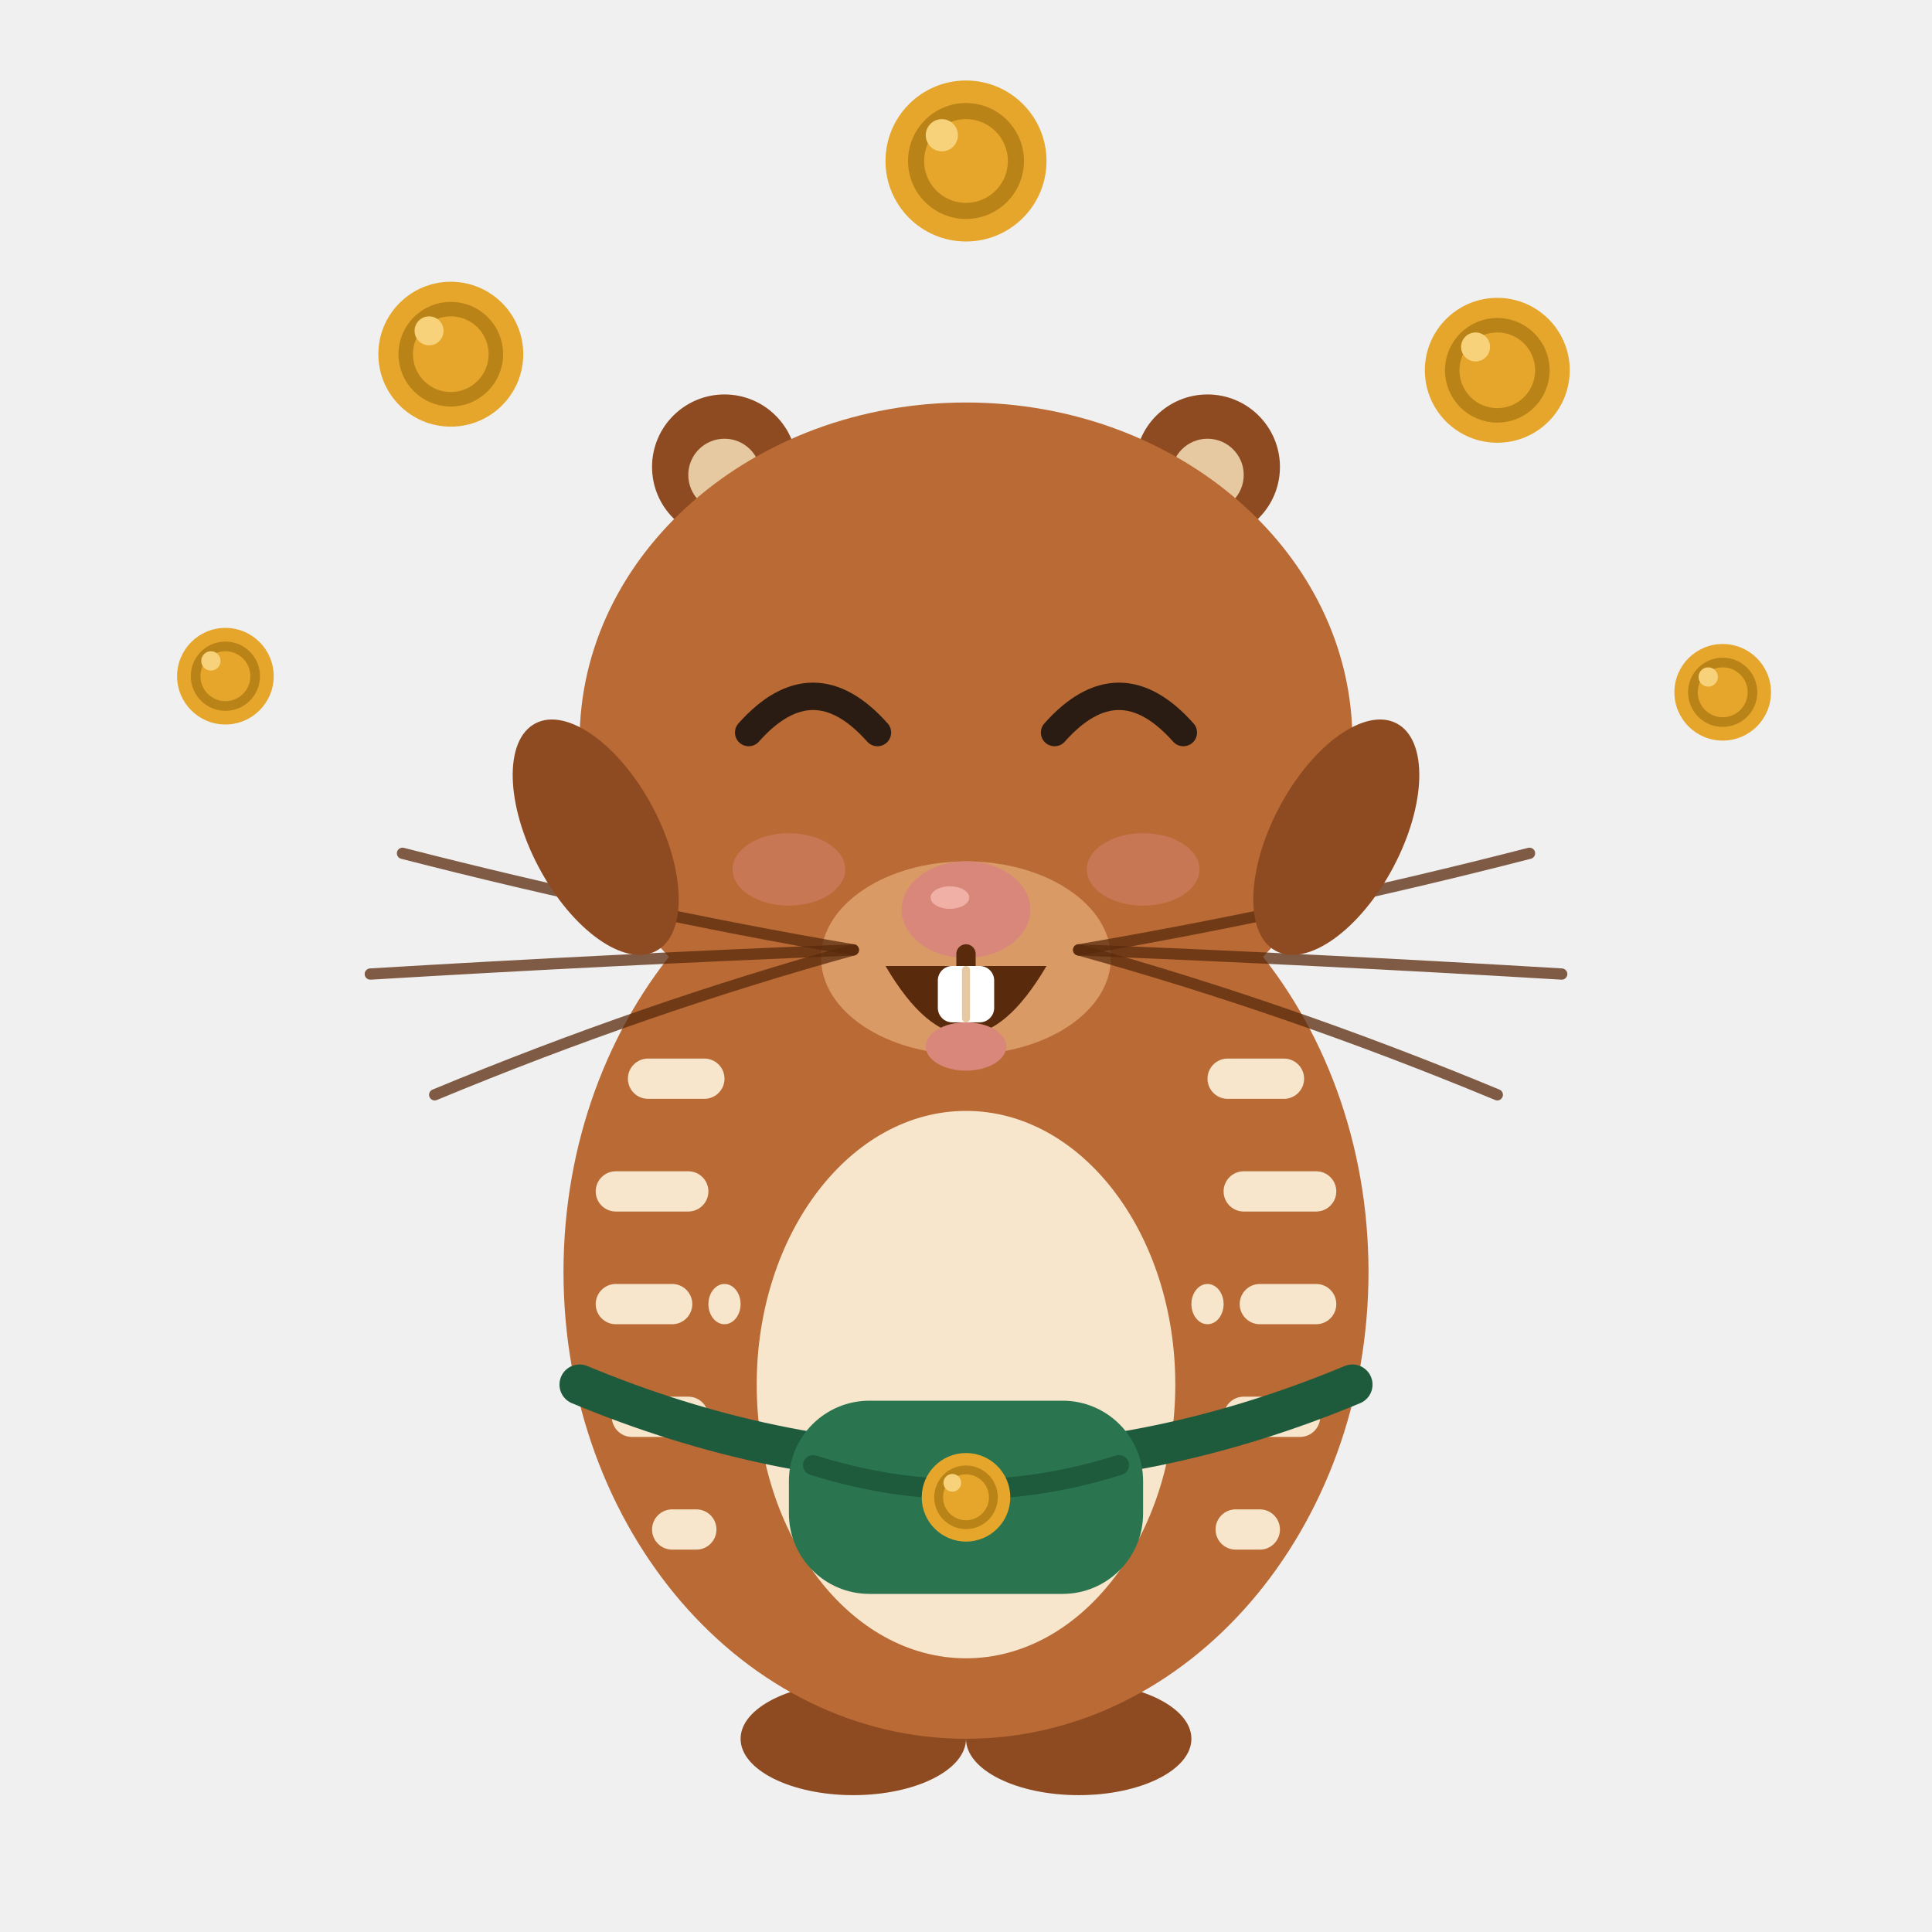
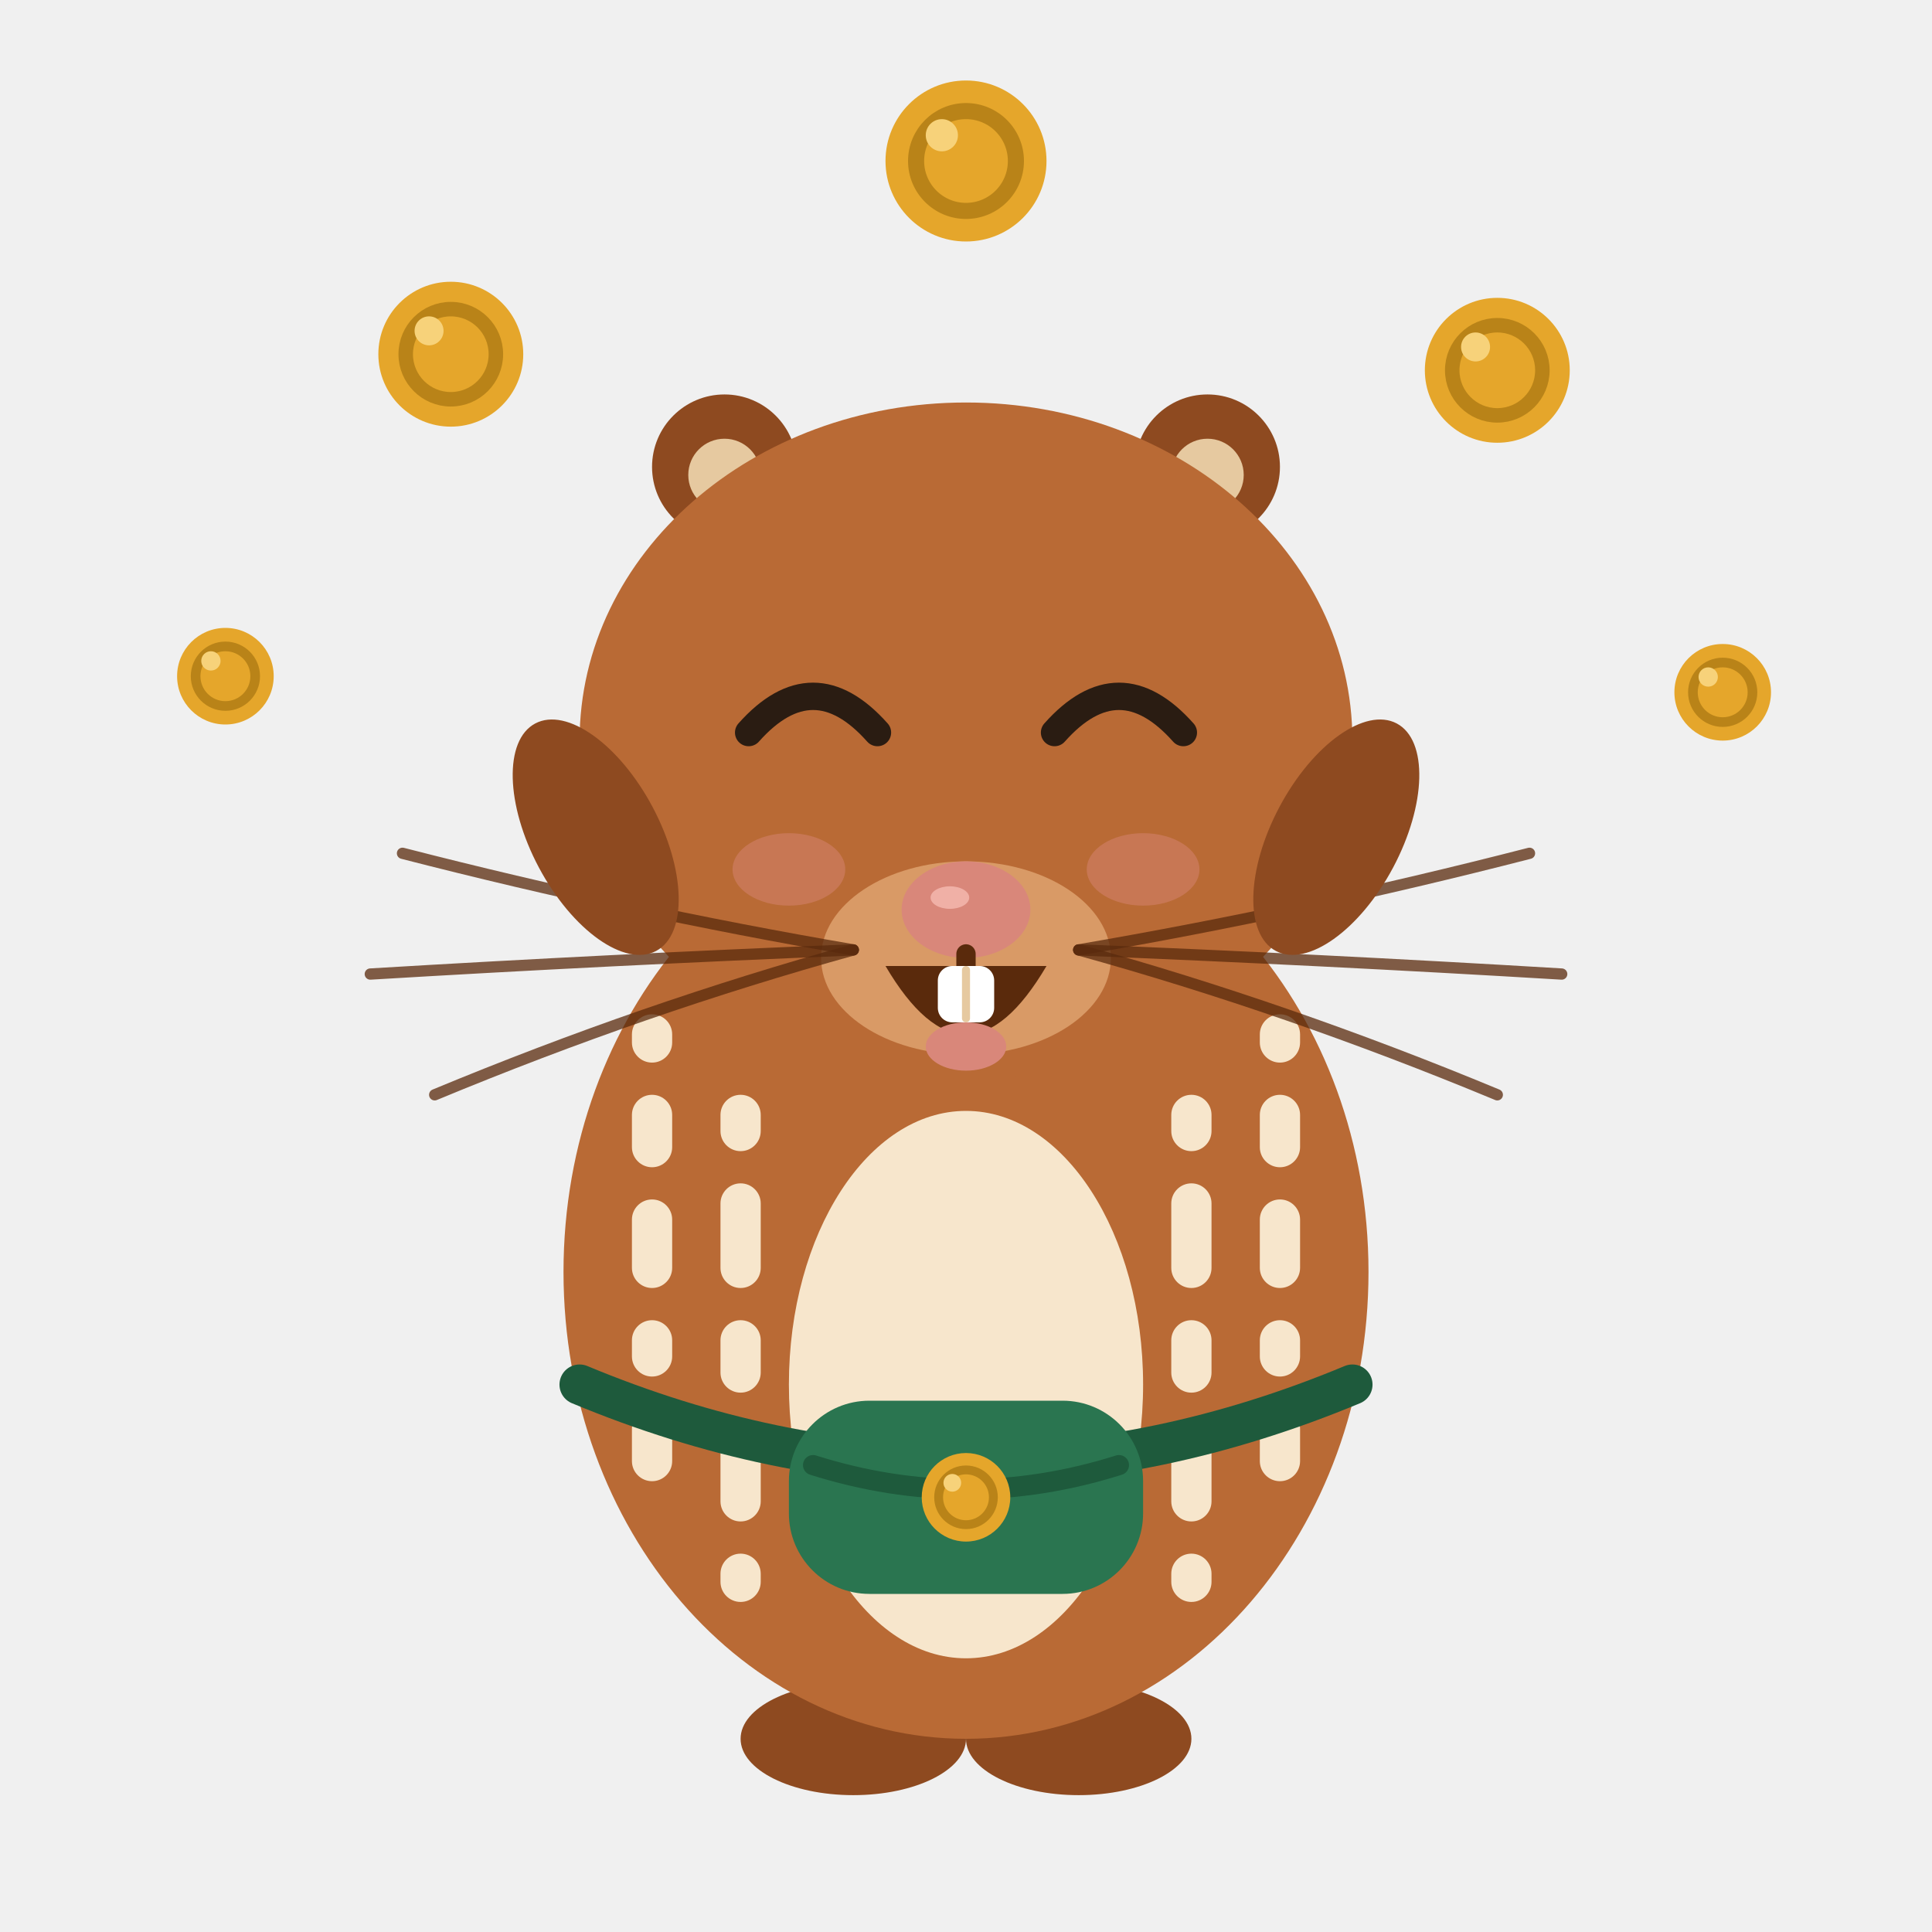
<svg xmlns="http://www.w3.org/2000/svg" viewBox="0 0 240 240" role="img" aria-labelledby="t">
  <circle cx="56" cy="44" r="9" fill="#E5A62B" />
  <circle cx="56" cy="44" r="5.6" fill="none" stroke="#B98318" stroke-width="1.8" />
  <circle cx="53.3" cy="41.1" r="1.8" fill="#F7D27A" />
  <circle cx="120" cy="20" r="10" fill="#E5A62B" />
  <circle cx="120" cy="20" r="6.2" fill="none" stroke="#B98318" stroke-width="2.0" />
  <circle cx="117.0" cy="16.8" r="2.0" fill="#F7D27A" />
  <circle cx="186" cy="46" r="9" fill="#E5A62B" />
  <circle cx="186" cy="46" r="5.6" fill="none" stroke="#B98318" stroke-width="1.8" />
  <circle cx="183.3" cy="43.1" r="1.8" fill="#F7D27A" />
  <circle cx="28" cy="84" r="6" fill="#E5A62B" />
  <circle cx="28" cy="84" r="3.7" fill="none" stroke="#B98318" stroke-width="1.2" />
  <circle cx="26.2" cy="82.1" r="1.2" fill="#F7D27A" />
  <circle cx="214" cy="86" r="6" fill="#E5A62B" />
  <circle cx="214" cy="86" r="3.7" fill="none" stroke="#B98318" stroke-width="1.2" />
  <circle cx="212.2" cy="84.1" r="1.2" fill="#F7D27A" />
  <ellipse cx="106" cy="216" rx="14" ry="7" fill="#8E4A20" />
  <ellipse cx="134" cy="216" rx="14" ry="7" fill="#8E4A20" />
  <circle cx="90" cy="58" r="9" fill="#8E4A20" />
  <circle cx="90" cy="59" r="4.5" fill="#E6C9A0" />
  <circle cx="150" cy="58" r="9" fill="#8E4A20" />
  <circle cx="150" cy="59" r="4.5" fill="#E6C9A0" />
  <ellipse cx="120" cy="158" rx="50" ry="58" fill="#B96A35" />
-   <rect x="78" y="131.5" width="12" height="5" rx="2.5" fill="#F7E6CC" />
-   <rect x="74" y="145.5" width="14" height="5" rx="2.5" fill="#F7E6CC" />
-   <rect x="74" y="159.5" width="12" height="5" rx="2.5" fill="#F7E6CC" />
-   <rect x="88" y="159.5" width="4" height="5" rx="2.5" fill="#F7E6CC" />
-   <rect x="76" y="173.5" width="12" height="5" rx="2.5" fill="#F7E6CC" />
-   <rect x="81" y="187.5" width="8" height="5" rx="2.5" fill="#F7E6CC" />
-   <rect x="150" y="131.5" width="12" height="5" rx="2.5" fill="#F7E6CC" />
-   <rect x="152" y="145.5" width="14" height="5" rx="2.5" fill="#F7E6CC" />
-   <rect x="154" y="159.5" width="12" height="5" rx="2.5" fill="#F7E6CC" />
-   <rect x="148" y="159.5" width="4" height="5" rx="2.5" fill="#F7E6CC" />
-   <rect x="152" y="173.5" width="12" height="5" rx="2.5" fill="#F7E6CC" />
-   <rect x="151" y="187.5" width="8" height="5" rx="2.5" fill="#F7E6CC" />
-   <ellipse cx="120" cy="172" rx="26" ry="34" fill="#F7E6CC" />
+   <rect x="78.5" y="126" width="5" height="6" rx="2.5" fill="#F7E6CC" />
+   <rect x="78.5" y="136" width="5" height="9" rx="2.5" fill="#F7E6CC" />
+   <rect x="78.5" y="149" width="5" height="11" rx="2.5" fill="#F7E6CC" />
+   <rect x="78.5" y="164" width="5" height="7" rx="2.5" fill="#F7E6CC" />
+   <rect x="78.5" y="175" width="5" height="9" rx="2.5" fill="#F7E6CC" />
+   <rect x="89.5" y="136" width="5" height="7" rx="2.5" fill="#F7E6CC" />
+   <rect x="89.5" y="147" width="5" height="13" rx="2.5" fill="#F7E6CC" />
+   <rect x="89.5" y="164" width="5" height="9" rx="2.5" fill="#F7E6CC" />
+   <rect x="89.5" y="177" width="5" height="12" rx="2.5" fill="#F7E6CC" />
+   <rect x="89.5" y="193" width="5" height="6" rx="2.5" fill="#F7E6CC" />
+   <rect x="156.5" y="126" width="5" height="6" rx="2.5" fill="#F7E6CC" />
+   <rect x="156.5" y="136" width="5" height="9" rx="2.5" fill="#F7E6CC" />
+   <rect x="156.5" y="149" width="5" height="11" rx="2.5" fill="#F7E6CC" />
+   <rect x="156.5" y="164" width="5" height="7" rx="2.5" fill="#F7E6CC" />
+   <rect x="156.5" y="175" width="5" height="9" rx="2.5" fill="#F7E6CC" />
+   <rect x="145.5" y="136" width="5" height="7" rx="2.5" fill="#F7E6CC" />
+   <rect x="145.5" y="147" width="5" height="13" rx="2.5" fill="#F7E6CC" />
+   <rect x="145.5" y="164" width="5" height="9" rx="2.5" fill="#F7E6CC" />
+   <rect x="145.5" y="177" width="5" height="12" rx="2.5" fill="#F7E6CC" />
+   <rect x="145.5" y="193" width="5" height="6" rx="2.5" fill="#F7E6CC" />
+   <ellipse cx="120" cy="172" rx="22" ry="34" fill="#F7E6CC" />
  <path d="M72 172 Q120 192 168 172" fill="none" stroke="#1E5A3C" stroke-width="5" stroke-linecap="round" stroke-linejoin="round" />
  <rect x="98" y="174" width="44" height="24" rx="10" fill="#2A7550" />
  <path d="M101 182 Q120 188 139 182" fill="none" stroke="#1E5A3C" stroke-width="2.5" stroke-linecap="round" stroke-linejoin="round" />
  <circle cx="120" cy="186" r="5.5" fill="#E5A62B" />
  <circle cx="120" cy="186" r="3.4" fill="none" stroke="#B98318" stroke-width="1.1" />
  <circle cx="118.3" cy="184.2" r="1.1" fill="#F7D27A" />
  <ellipse cx="120" cy="92" rx="48" ry="42" fill="#B96A35" />
  <ellipse cx="120" cy="114" rx="24" ry="20" fill="#B96A35" />
  <ellipse cx="120" cy="119" rx="18" ry="12" fill="#D99A66" />
  <ellipse cx="98" cy="108" rx="7" ry="4.5" fill="#D9877A" opacity="0.45" />
  <ellipse cx="142" cy="108" rx="7" ry="4.5" fill="#D9877A" opacity="0.45" />
  <path d="M93 91 Q101 82 109 91" fill="none" stroke="#2A1C12" stroke-width="3.4" stroke-linecap="round" stroke-linejoin="round" />
  <path d="M131 91 Q139 82 147 91" fill="none" stroke="#2A1C12" stroke-width="3.4" stroke-linecap="round" stroke-linejoin="round" />
  <path d="M106 118 Q78 113.2 50 106" fill="none" stroke="#5A2A0C" stroke-width="1.4" stroke-linecap="round" stroke-linejoin="round" opacity="0.75" />
  <path d="M106 118 Q76 119.2 46 121" fill="none" stroke="#5A2A0C" stroke-width="1.4" stroke-linecap="round" stroke-linejoin="round" opacity="0.75" />
  <path d="M106 118 Q80 125.2 54 136" fill="none" stroke="#5A2A0C" stroke-width="1.4" stroke-linecap="round" stroke-linejoin="round" opacity="0.75" />
  <path d="M134 118 Q162 113.2 190 106" fill="none" stroke="#5A2A0C" stroke-width="1.4" stroke-linecap="round" stroke-linejoin="round" opacity="0.75" />
  <path d="M134 118 Q164 119.2 194 121" fill="none" stroke="#5A2A0C" stroke-width="1.4" stroke-linecap="round" stroke-linejoin="round" opacity="0.75" />
  <path d="M134 118 Q160 125.2 186 136" fill="none" stroke="#5A2A0C" stroke-width="1.4" stroke-linecap="round" stroke-linejoin="round" opacity="0.75" />
  <ellipse cx="120" cy="113" rx="8" ry="6" fill="#D9877A" />
  <ellipse cx="118" cy="111.5" rx="2.4" ry="1.4" fill="#F0B0A6" />
  <path d="M120 118.5 V120.5" fill="none" stroke="#5A2A0C" stroke-width="2.4" stroke-linecap="round" stroke-linejoin="round" />
  <path d="M110 120 Q120 137 130 120 Z" fill="#5A2A0C" />
  <ellipse cx="120" cy="130" rx="5" ry="3" fill="#D9877A" />
  <rect x="116.5" y="120" width="7" height="7" rx="1.8" fill="#FFFFFF" />
  <path d="M120 120.5 V126.5" fill="none" stroke="#E6C9A0" stroke-width="1" stroke-linecap="round" stroke-linejoin="round" />
  <ellipse cx="74" cy="104" rx="8" ry="16" fill="#8E4A20" transform="rotate(-28 74 104)" />
  <ellipse cx="166" cy="104" rx="8" ry="16" fill="#8E4A20" transform="rotate(28 166 104)" />
</svg>
